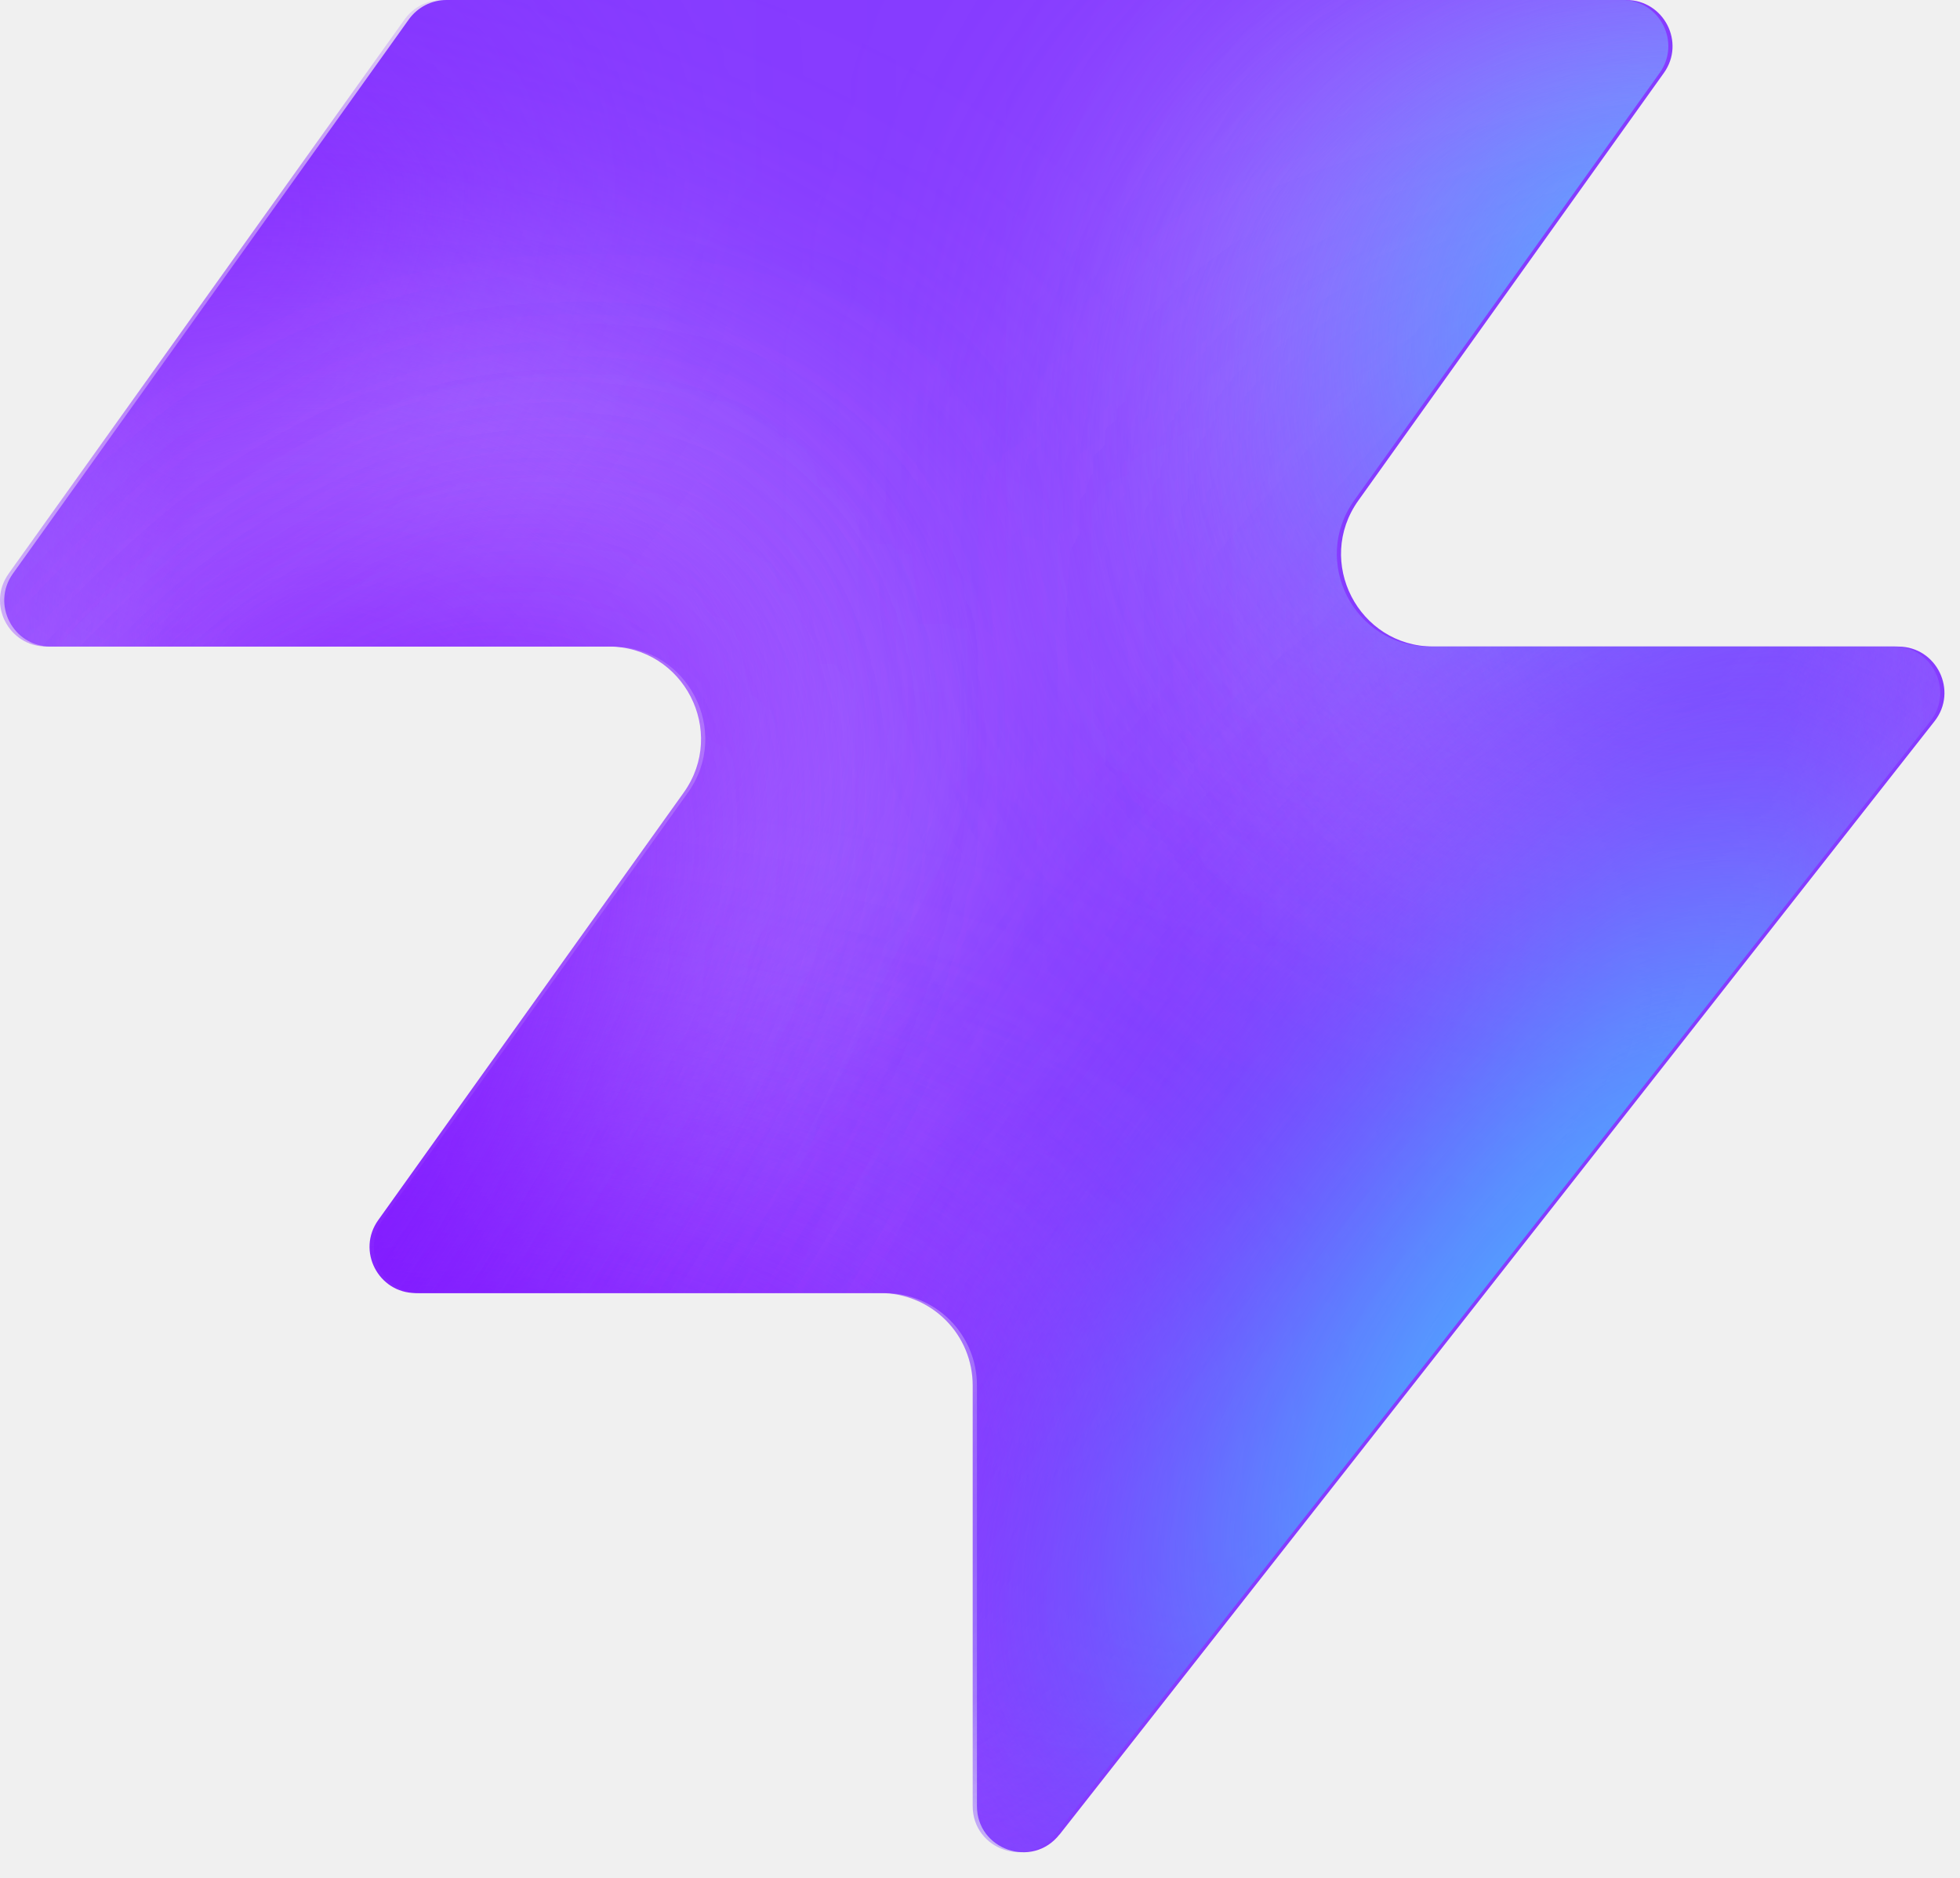
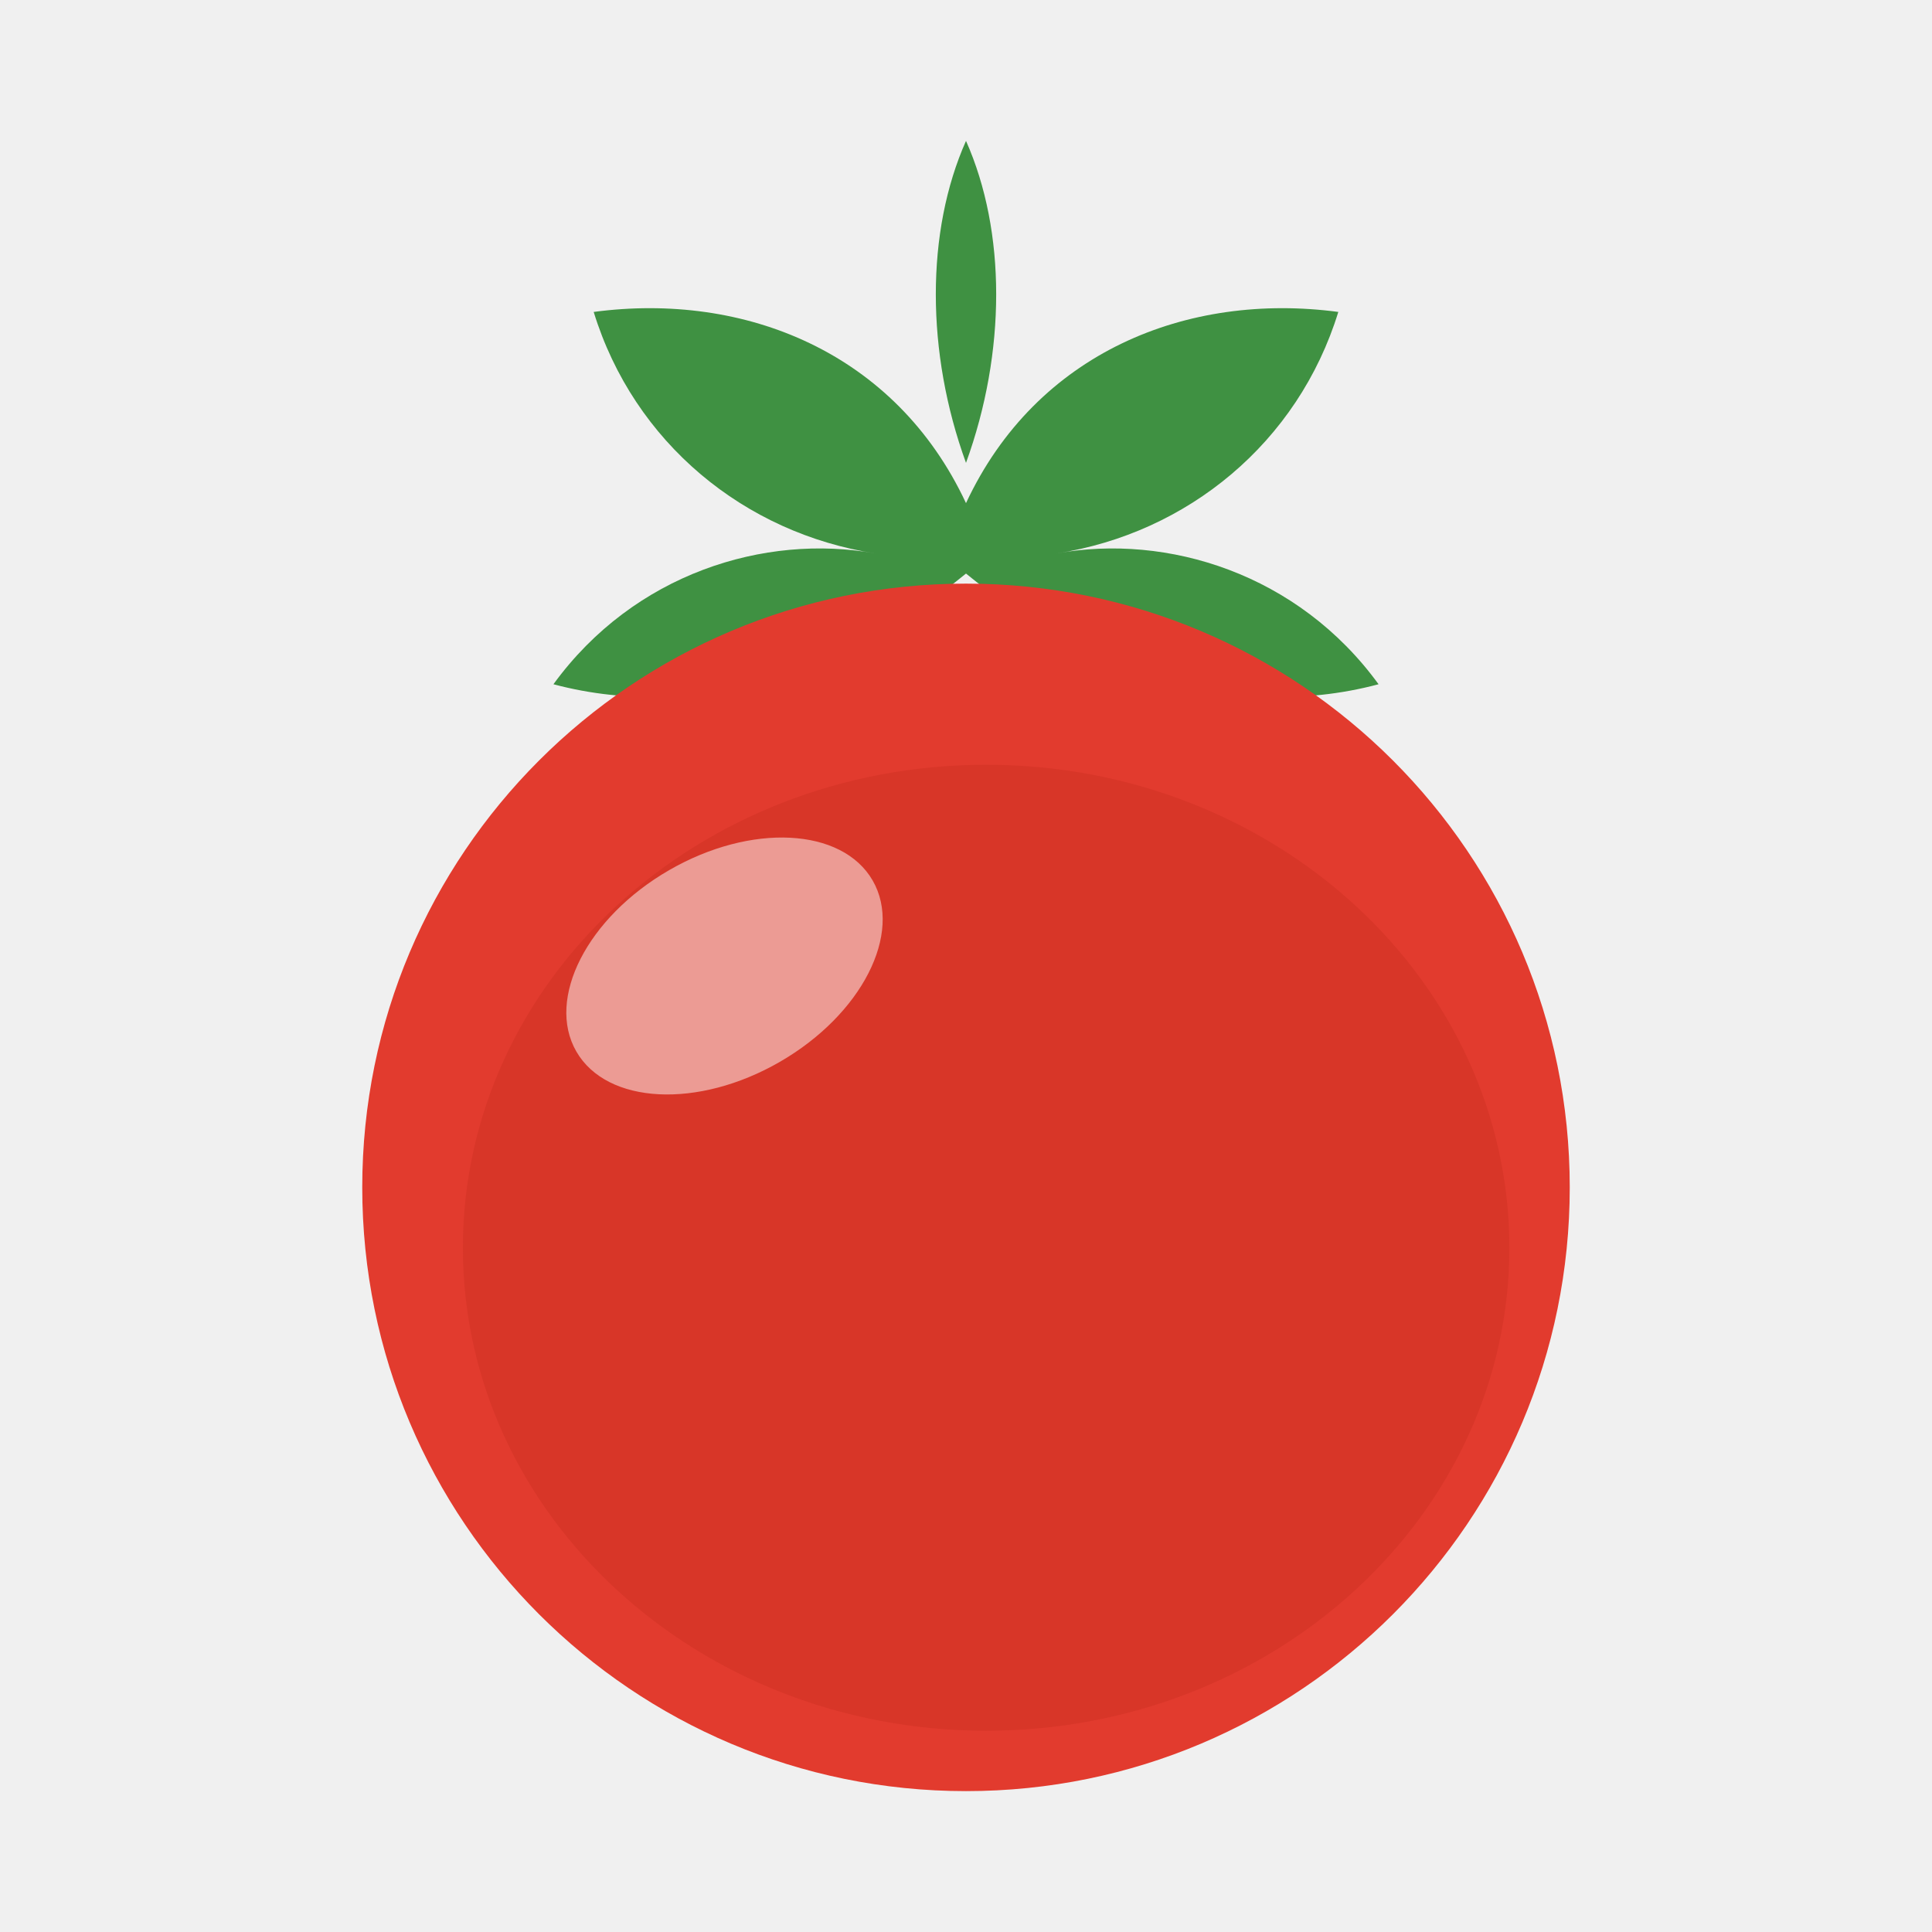
- <svg xmlns="http://www.w3.org/2000/svg" width="48" height="46" fill="none" viewBox="0 0 48 46">
-   <path fill="#863bff" d="M25.946 44.938c-.664.845-2.021.375-2.021-.698V33.937a2.26 2.26 0 0 0-2.262-2.262H10.287c-.92 0-1.456-1.04-.92-1.788l7.48-10.471c1.07-1.497 0-3.578-1.842-3.578H1.237c-.92 0-1.456-1.04-.92-1.788L10.013.474c.214-.297.556-.474.92-.474h28.894c.92 0 1.456 1.04.92 1.788l-7.48 10.471c-1.07 1.498 0 3.579 1.842 3.579h11.377c.943 0 1.473 1.088.89 1.83L25.947 44.94z" style="fill:#863bff;fill:color(display-p3 .525 .23 1);fill-opacity:1" />
-   <mask id="a" width="48" height="46" x="0" y="0" maskUnits="userSpaceOnUse" style="mask-type:alpha">
-     <path fill="#000" d="M25.842 44.938c-.664.844-2.021.375-2.021-.698V33.937a2.26 2.26 0 0 0-2.262-2.262H10.183c-.92 0-1.456-1.04-.92-1.788l7.48-10.471c1.07-1.498 0-3.579-1.842-3.579H1.133c-.92 0-1.456-1.04-.92-1.787L9.91.473c.214-.297.556-.474.92-.474h28.894c.92 0 1.456 1.04.92 1.788l-7.48 10.471c-1.07 1.498 0 3.578 1.842 3.578h11.377c.943 0 1.473 1.088.89 1.832L25.843 44.94z" style="fill:#000;fill-opacity:1" />
-   </mask>
-   <g mask="url(#a)">
-     <g filter="url(#b)">
-       <ellipse cx="5.508" cy="14.704" fill="#ede6ff" rx="5.508" ry="14.704" style="fill:#ede6ff;fill:color(display-p3 .927 .903 1);fill-opacity:1" transform="matrix(.00324 1 1 -.00324 -4.47 31.516)" />
-     </g>
-     <g filter="url(#c)">
-       <ellipse cx="10.399" cy="29.851" fill="#ede6ff" rx="10.399" ry="29.851" style="fill:#ede6ff;fill:color(display-p3 .927 .903 1);fill-opacity:1" transform="matrix(.00324 1 1 -.00324 -39.328 7.883)" />
-     </g>
-     <g filter="url(#d)">
-       <ellipse cx="5.508" cy="30.487" fill="#7e14ff" rx="5.508" ry="30.487" style="fill:#7e14ff;fill:color(display-p3 .492 .077 1);fill-opacity:1" transform="rotate(89.814 -25.913 -14.639)scale(1 -1)" />
-     </g>
-     <g filter="url(#e)">
-       <ellipse cx="5.508" cy="30.599" fill="#7e14ff" rx="5.508" ry="30.599" style="fill:#7e14ff;fill:color(display-p3 .492 .077 1);fill-opacity:1" transform="rotate(89.814 -32.644 -3.334)scale(1 -1)" />
-     </g>
-     <g filter="url(#f)">
-       <ellipse cx="5.508" cy="30.599" fill="#7e14ff" rx="5.508" ry="30.599" style="fill:#7e14ff;fill:color(display-p3 .492 .077 1);fill-opacity:1" transform="matrix(.00324 1 1 -.00324 -34.34 30.47)" />
-     </g>
-     <g filter="url(#g)">
-       <ellipse cx="14.072" cy="22.078" fill="#ede6ff" rx="14.072" ry="22.078" style="fill:#ede6ff;fill:color(display-p3 .927 .903 1);fill-opacity:1" transform="rotate(93.35 24.506 48.493)scale(-1 1)" />
-     </g>
-     <g filter="url(#h)">
-       <ellipse cx="3.47" cy="21.501" fill="#7e14ff" rx="3.47" ry="21.501" style="fill:#7e14ff;fill:color(display-p3 .492 .077 1);fill-opacity:1" transform="rotate(89.009 28.708 47.59)scale(-1 1)" />
-     </g>
-     <g filter="url(#i)">
-       <ellipse cx="3.47" cy="21.501" fill="#7e14ff" rx="3.47" ry="21.501" style="fill:#7e14ff;fill:color(display-p3 .492 .077 1);fill-opacity:1" transform="rotate(89.009 28.708 47.59)scale(-1 1)" />
-     </g>
-     <g filter="url(#j)">
-       <ellipse cx=".387" cy="8.972" fill="#7e14ff" rx="4.407" ry="29.108" style="fill:#7e14ff;fill:color(display-p3 .492 .077 1);fill-opacity:1" transform="rotate(39.51 .387 8.972)" />
-     </g>
-     <g filter="url(#k)">
-       <ellipse cx="47.523" cy="-6.092" fill="#7e14ff" rx="4.407" ry="29.108" style="fill:#7e14ff;fill:color(display-p3 .492 .077 1);fill-opacity:1" transform="rotate(37.892 47.523 -6.092)" />
-     </g>
-     <g filter="url(#l)">
-       <ellipse cx="41.412" cy="6.333" fill="#47bfff" rx="5.971" ry="9.665" style="fill:#47bfff;fill:color(display-p3 .28 .748 1);fill-opacity:1" transform="rotate(37.892 41.412 6.333)" />
-     </g>
-     <g filter="url(#m)">
-       <ellipse cx="-1.879" cy="38.332" fill="#7e14ff" rx="4.407" ry="29.108" style="fill:#7e14ff;fill:color(display-p3 .492 .077 1);fill-opacity:1" transform="rotate(37.892 -1.88 38.332)" />
-     </g>
-     <g filter="url(#n)">
-       <ellipse cx="-1.879" cy="38.332" fill="#7e14ff" rx="4.407" ry="29.108" style="fill:#7e14ff;fill:color(display-p3 .492 .077 1);fill-opacity:1" transform="rotate(37.892 -1.88 38.332)" />
-     </g>
-     <g filter="url(#o)">
-       <ellipse cx="35.651" cy="29.907" fill="#7e14ff" rx="4.407" ry="29.108" style="fill:#7e14ff;fill:color(display-p3 .492 .077 1);fill-opacity:1" transform="rotate(37.892 35.651 29.907)" />
-     </g>
-     <g filter="url(#p)">
-       <ellipse cx="38.418" cy="32.4" fill="#47bfff" rx="5.971" ry="15.297" style="fill:#47bfff;fill:color(display-p3 .28 .748 1);fill-opacity:1" transform="rotate(37.892 38.418 32.4)" />
-     </g>
+ <svg xmlns="http://www.w3.org/2000/svg" width="192" height="192" viewBox="0 0 192 192">
+   <g fill="#3f9142">
+     <path d="M96 50c-7-15-22-21-37-19 4 13 15 22 28 24-11-2-24 2-32 13 15 4 30-2 41-11z" />
+     <path d="M96 50c7-15 22-21 37-19-4 13-15 22-28 24 11-2 24 2 32 13-15 4-30-2-41-11z" />
+     <path d="M96 46c-4-11-4-23 0-32 4 9 4 21 0 32z" />
  </g>
-   <defs>
-     <filter id="b" width="60.045" height="41.654" x="-19.77" y="16.149" color-interpolation-filters="sRGB" filterUnits="userSpaceOnUse">
-       <feFlood flood-opacity="0" result="BackgroundImageFix" />
-       <feBlend in="SourceGraphic" in2="BackgroundImageFix" result="shape" />
-       <feGaussianBlur result="effect1_foregroundBlur_2002_17158" stdDeviation="7.659" />
-     </filter>
-     <filter id="c" width="90.34" height="51.437" x="-54.613" y="-7.533" color-interpolation-filters="sRGB" filterUnits="userSpaceOnUse">
-       <feFlood flood-opacity="0" result="BackgroundImageFix" />
-       <feBlend in="SourceGraphic" in2="BackgroundImageFix" result="shape" />
-       <feGaussianBlur result="effect1_foregroundBlur_2002_17158" stdDeviation="7.659" />
-     </filter>
-     <filter id="d" width="79.355" height="29.4" x="-49.64" y="2.03" color-interpolation-filters="sRGB" filterUnits="userSpaceOnUse">
-       <feFlood flood-opacity="0" result="BackgroundImageFix" />
-       <feBlend in="SourceGraphic" in2="BackgroundImageFix" result="shape" />
-       <feGaussianBlur result="effect1_foregroundBlur_2002_17158" stdDeviation="4.596" />
-     </filter>
-     <filter id="e" width="79.579" height="29.4" x="-45.045" y="20.029" color-interpolation-filters="sRGB" filterUnits="userSpaceOnUse">
-       <feFlood flood-opacity="0" result="BackgroundImageFix" />
-       <feBlend in="SourceGraphic" in2="BackgroundImageFix" result="shape" />
-       <feGaussianBlur result="effect1_foregroundBlur_2002_17158" stdDeviation="4.596" />
-     </filter>
-     <filter id="f" width="79.579" height="29.4" x="-43.513" y="21.178" color-interpolation-filters="sRGB" filterUnits="userSpaceOnUse">
-       <feFlood flood-opacity="0" result="BackgroundImageFix" />
-       <feBlend in="SourceGraphic" in2="BackgroundImageFix" result="shape" />
-       <feGaussianBlur result="effect1_foregroundBlur_2002_17158" stdDeviation="4.596" />
-     </filter>
-     <filter id="g" width="74.749" height="58.852" x="15.756" y="-17.901" color-interpolation-filters="sRGB" filterUnits="userSpaceOnUse">
-       <feFlood flood-opacity="0" result="BackgroundImageFix" />
-       <feBlend in="SourceGraphic" in2="BackgroundImageFix" result="shape" />
-       <feGaussianBlur result="effect1_foregroundBlur_2002_17158" stdDeviation="7.659" />
-     </filter>
-     <filter id="h" width="61.377" height="25.362" x="23.548" y="2.284" color-interpolation-filters="sRGB" filterUnits="userSpaceOnUse">
-       <feFlood flood-opacity="0" result="BackgroundImageFix" />
-       <feBlend in="SourceGraphic" in2="BackgroundImageFix" result="shape" />
-       <feGaussianBlur result="effect1_foregroundBlur_2002_17158" stdDeviation="4.596" />
-     </filter>
-     <filter id="i" width="61.377" height="25.362" x="23.548" y="2.284" color-interpolation-filters="sRGB" filterUnits="userSpaceOnUse">
-       <feFlood flood-opacity="0" result="BackgroundImageFix" />
-       <feBlend in="SourceGraphic" in2="BackgroundImageFix" result="shape" />
-       <feGaussianBlur result="effect1_foregroundBlur_2002_17158" stdDeviation="4.596" />
-     </filter>
-     <filter id="j" width="56.045" height="63.649" x="-27.636" y="-22.853" color-interpolation-filters="sRGB" filterUnits="userSpaceOnUse">
-       <feFlood flood-opacity="0" result="BackgroundImageFix" />
-       <feBlend in="SourceGraphic" in2="BackgroundImageFix" result="shape" />
-       <feGaussianBlur result="effect1_foregroundBlur_2002_17158" stdDeviation="4.596" />
-     </filter>
-     <filter id="k" width="54.814" height="64.646" x="20.116" y="-38.415" color-interpolation-filters="sRGB" filterUnits="userSpaceOnUse">
-       <feFlood flood-opacity="0" result="BackgroundImageFix" />
-       <feBlend in="SourceGraphic" in2="BackgroundImageFix" result="shape" />
-       <feGaussianBlur result="effect1_foregroundBlur_2002_17158" stdDeviation="4.596" />
-     </filter>
-     <filter id="l" width="33.541" height="35.313" x="24.641" y="-11.323" color-interpolation-filters="sRGB" filterUnits="userSpaceOnUse">
-       <feFlood flood-opacity="0" result="BackgroundImageFix" />
-       <feBlend in="SourceGraphic" in2="BackgroundImageFix" result="shape" />
-       <feGaussianBlur result="effect1_foregroundBlur_2002_17158" stdDeviation="4.596" />
-     </filter>
-     <filter id="m" width="54.814" height="64.646" x="-29.286" y="6.009" color-interpolation-filters="sRGB" filterUnits="userSpaceOnUse">
-       <feFlood flood-opacity="0" result="BackgroundImageFix" />
-       <feBlend in="SourceGraphic" in2="BackgroundImageFix" result="shape" />
-       <feGaussianBlur result="effect1_foregroundBlur_2002_17158" stdDeviation="4.596" />
-     </filter>
-     <filter id="n" width="54.814" height="64.646" x="-29.286" y="6.009" color-interpolation-filters="sRGB" filterUnits="userSpaceOnUse">
-       <feFlood flood-opacity="0" result="BackgroundImageFix" />
-       <feBlend in="SourceGraphic" in2="BackgroundImageFix" result="shape" />
-       <feGaussianBlur result="effect1_foregroundBlur_2002_17158" stdDeviation="4.596" />
-     </filter>
-     <filter id="o" width="54.814" height="64.646" x="8.244" y="-2.416" color-interpolation-filters="sRGB" filterUnits="userSpaceOnUse">
-       <feFlood flood-opacity="0" result="BackgroundImageFix" />
-       <feBlend in="SourceGraphic" in2="BackgroundImageFix" result="shape" />
-       <feGaussianBlur result="effect1_foregroundBlur_2002_17158" stdDeviation="4.596" />
-     </filter>
-     <filter id="p" width="39.409" height="43.623" x="18.713" y="10.588" color-interpolation-filters="sRGB" filterUnits="userSpaceOnUse">
-       <feFlood flood-opacity="0" result="BackgroundImageFix" />
-       <feBlend in="SourceGraphic" in2="BackgroundImageFix" result="shape" />
-       <feGaussianBlur result="effect1_foregroundBlur_2002_17158" stdDeviation="4.596" />
-     </filter>
-   </defs>
+   <circle cx="96" cy="118" r="60" fill="#e23b2e" />
+   <ellipse cx="98" cy="124" rx="52" ry="48" fill="#c0271a" opacity="0.28" />
+   <ellipse cx="72" cy="96" rx="17" ry="11" fill="#ffffff" opacity="0.5" transform="rotate(-30 72 96)" />
</svg>
